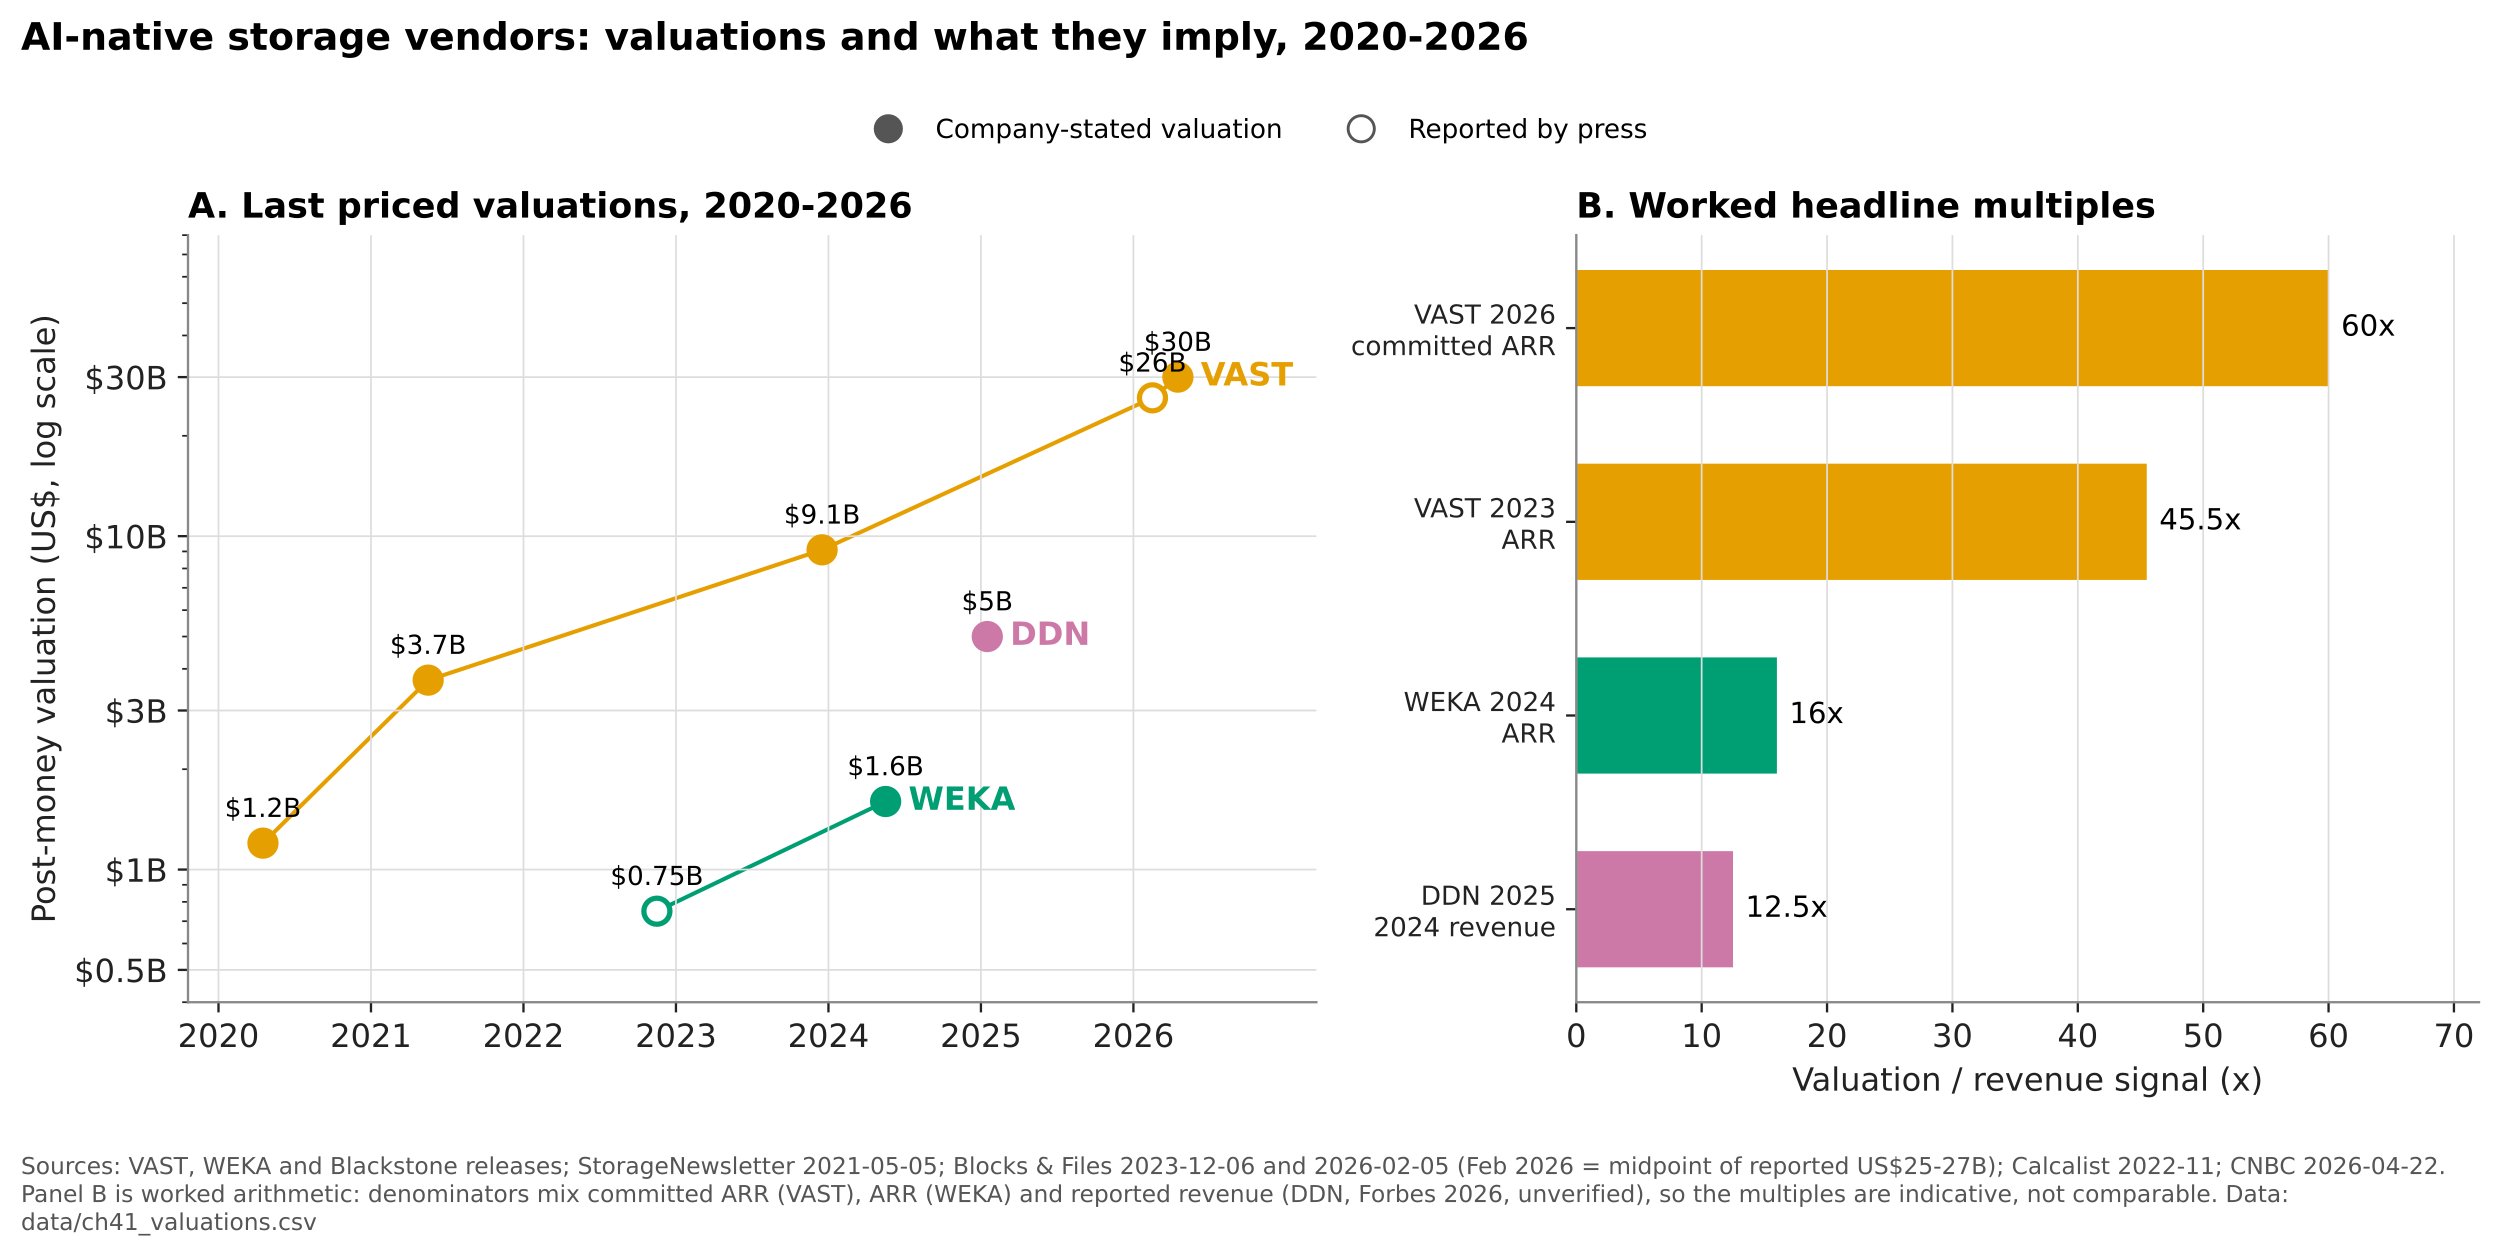
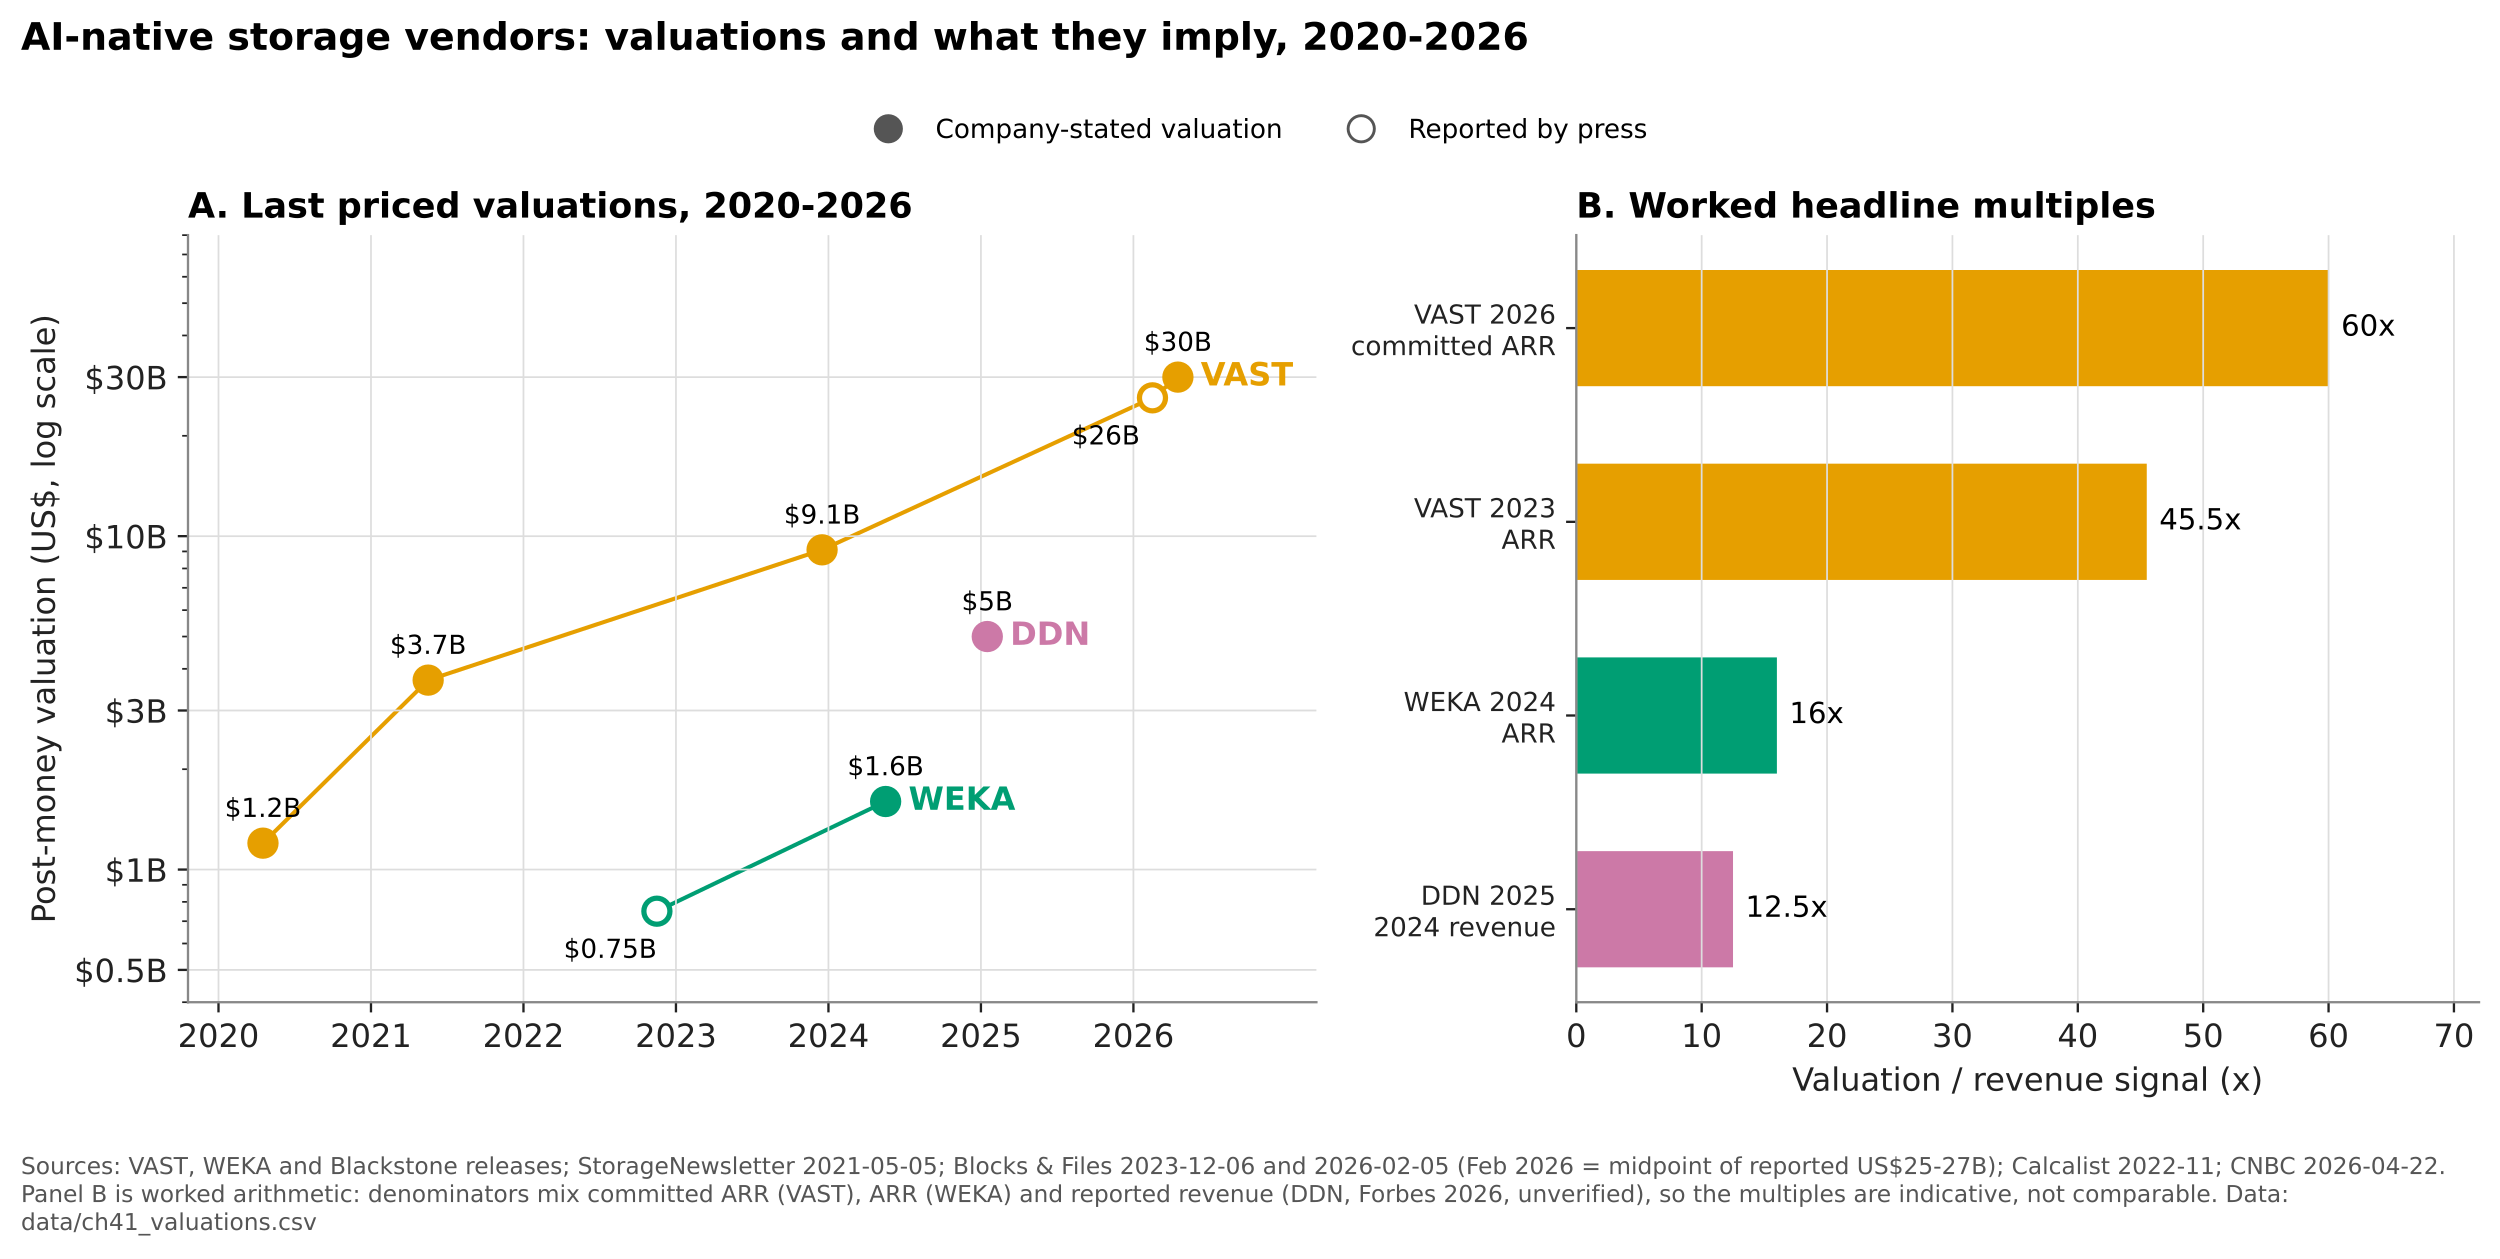
<svg xmlns="http://www.w3.org/2000/svg" xmlns:xlink="http://www.w3.org/1999/xlink" width="857.88pt" height="432.007pt" viewBox="0 0 857.88 432.007" version="1.1">
  <defs>
    <style type="text/css">*{stroke-linejoin: round; stroke-linecap: butt}</style>
  </defs>
  <g id="figure_1">
    <g id="patch_1">
      <path d="M 0 432.007  L 857.88 432.007  L 857.88 0  L 0 0  z " style="fill: #ffffff" />
    </g>
    <g id="axes_1">
      <g id="patch_2">
        <path d="M 64.511 343.912  L 451.726 343.912  L 451.726 80.68  L 64.511 80.68  z " style="fill: #ffffff" />
      </g>
      <g id="line2d_1">
-         <path d="M 90.238 289.33  L 146.925 233.387  L 282.101 188.676  L 395.475 136.519  L 404.196 129.409  " clip-path="url(#p1ec563da58)" style="fill: none; stroke: #e69f00; stroke-width: 1.4; stroke-linecap: square" />
+         <path d="M 90.238 289.33  L 146.925 233.387  L 282.101 188.676  L 395.475 136.519  L 404.196 129.409  " clip-path="url(#p05dd1fbbb8)" style="fill: none; stroke: #e69f00; stroke-width: 1.4; stroke-linecap: square" />
      </g>
      <g id="line2d_2">
-         <path d="M 225.414 312.681  L 303.904 275.037  " clip-path="url(#p1ec563da58)" style="fill: none; stroke: #009e73; stroke-width: 1.4; stroke-linecap: square" />
+         <path d="M 225.414 312.681  L 303.904 275.037  " clip-path="url(#p05dd1fbbb8)" style="fill: none; stroke: #009e73; stroke-width: 1.4; stroke-linecap: square" />
      </g>
      <g id="line2d_3">
-         <path d="M 338.788 218.428  " clip-path="url(#p1ec563da58)" style="fill: none; stroke: #cc79a7; stroke-width: 1.4; stroke-linecap: square" />
+         <path d="M 338.788 218.428  " clip-path="url(#p05dd1fbbb8)" style="fill: none; stroke: #cc79a7; stroke-width: 1.4; stroke-linecap: square" />
      </g>
      <g id="matplotlib.axis_1">
        <g id="xtick_1">
          <g id="line2d_4">
-             <path d="M 74.976 343.912  L 74.976 80.68  " clip-path="url(#p1ec563da58)" style="fill: none; stroke: #dddddd; stroke-width: 0.6; stroke-linecap: square" />
+             <path d="M 74.976 343.912  L 74.976 80.68  " clip-path="url(#p05dd1fbbb8)" style="fill: none; stroke: #dddddd; stroke-width: 0.6; stroke-linecap: square" />
          </g>
          <g id="line2d_5">
            <defs>
-               <path id="mf5082bb2f9" d="M 0 0  L 0 3.5  " style="stroke: #222222; stroke-width: 0.8" />
+               <path id="m2eee03d5a8" d="M 0 0  L 0 3.5  " style="stroke: #222222; stroke-width: 0.8" />
            </defs>
            <g>
-               <use xlink:href="#mf5082bb2f9" x="74.976" y="343.912" style="fill: #222222; stroke: #222222; stroke-width: 0.8" />
+               <use xlink:href="#m2eee03d5a8" x="74.976" y="343.912" style="fill: #222222; stroke: #222222; stroke-width: 0.8" />
            </g>
          </g>
          <g id="text_1">
            <text style="font-size: 11px; font-family: 'DejaVu Sans'; text-anchor: middle; fill: #222222" x="74.976" y="359.269" transform="rotate(-0 74.97625 359.2689)">2020</text>
          </g>
        </g>
        <g id="xtick_2">
          <g id="line2d_6">
-             <path d="M 127.303 343.912  L 127.303 80.68  " clip-path="url(#p1ec563da58)" style="fill: none; stroke: #dddddd; stroke-width: 0.6; stroke-linecap: square" />
+             <path d="M 127.303 343.912  L 127.303 80.68  " clip-path="url(#p05dd1fbbb8)" style="fill: none; stroke: #dddddd; stroke-width: 0.6; stroke-linecap: square" />
          </g>
          <g id="line2d_7">
            <g>
-               <use xlink:href="#mf5082bb2f9" x="127.303" y="343.912" style="fill: #222222; stroke: #222222; stroke-width: 0.8" />
+               <use xlink:href="#m2eee03d5a8" x="127.303" y="343.912" style="fill: #222222; stroke: #222222; stroke-width: 0.8" />
            </g>
          </g>
          <g id="text_2">
            <text style="font-size: 11px; font-family: 'DejaVu Sans'; text-anchor: middle; fill: #222222" x="127.303" y="359.269" transform="rotate(-0 127.3026 359.2689)">2021</text>
          </g>
        </g>
        <g id="xtick_3">
          <g id="line2d_8">
-             <path d="M 179.629 343.912  L 179.629 80.68  " clip-path="url(#p1ec563da58)" style="fill: none; stroke: #dddddd; stroke-width: 0.6; stroke-linecap: square" />
+             <path d="M 179.629 343.912  L 179.629 80.68  " clip-path="url(#p05dd1fbbb8)" style="fill: none; stroke: #dddddd; stroke-width: 0.6; stroke-linecap: square" />
          </g>
          <g id="line2d_9">
            <g>
-               <use xlink:href="#mf5082bb2f9" x="179.629" y="343.912" style="fill: #222222; stroke: #222222; stroke-width: 0.8" />
+               <use xlink:href="#m2eee03d5a8" x="179.629" y="343.912" style="fill: #222222; stroke: #222222; stroke-width: 0.8" />
            </g>
          </g>
          <g id="text_3">
            <text style="font-size: 11px; font-family: 'DejaVu Sans'; text-anchor: middle; fill: #222222" x="179.629" y="359.269" transform="rotate(-0 179.6289 359.2689)">2022</text>
          </g>
        </g>
        <g id="xtick_4">
          <g id="line2d_10">
-             <path d="M 231.955 343.912  L 231.955 80.68  " clip-path="url(#p1ec563da58)" style="fill: none; stroke: #dddddd; stroke-width: 0.6; stroke-linecap: square" />
+             <path d="M 231.955 343.912  L 231.955 80.68  " clip-path="url(#p05dd1fbbb8)" style="fill: none; stroke: #dddddd; stroke-width: 0.6; stroke-linecap: square" />
          </g>
          <g id="line2d_11">
            <g>
-               <use xlink:href="#mf5082bb2f9" x="231.955" y="343.912" style="fill: #222222; stroke: #222222; stroke-width: 0.8" />
+               <use xlink:href="#m2eee03d5a8" x="231.955" y="343.912" style="fill: #222222; stroke: #222222; stroke-width: 0.8" />
            </g>
          </g>
          <g id="text_4">
            <text style="font-size: 11px; font-family: 'DejaVu Sans'; text-anchor: middle; fill: #222222" x="231.955" y="359.269" transform="rotate(-0 231.9552 359.2689)">2023</text>
          </g>
        </g>
        <g id="xtick_5">
          <g id="line2d_12">
-             <path d="M 284.282 343.912  L 284.282 80.68  " clip-path="url(#p1ec563da58)" style="fill: none; stroke: #dddddd; stroke-width: 0.6; stroke-linecap: square" />
+             <path d="M 284.282 343.912  L 284.282 80.68  " clip-path="url(#p05dd1fbbb8)" style="fill: none; stroke: #dddddd; stroke-width: 0.6; stroke-linecap: square" />
          </g>
          <g id="line2d_13">
            <g>
-               <use xlink:href="#mf5082bb2f9" x="284.282" y="343.912" style="fill: #222222; stroke: #222222; stroke-width: 0.8" />
+               <use xlink:href="#m2eee03d5a8" x="284.282" y="343.912" style="fill: #222222; stroke: #222222; stroke-width: 0.8" />
            </g>
          </g>
          <g id="text_5">
            <text style="font-size: 11px; font-family: 'DejaVu Sans'; text-anchor: middle; fill: #222222" x="284.282" y="359.269" transform="rotate(-0 284.2816 359.2689)">2024</text>
          </g>
        </g>
        <g id="xtick_6">
          <g id="line2d_14">
-             <path d="M 336.608 343.912  L 336.608 80.68  " clip-path="url(#p1ec563da58)" style="fill: none; stroke: #dddddd; stroke-width: 0.6; stroke-linecap: square" />
+             <path d="M 336.608 343.912  L 336.608 80.68  " clip-path="url(#p05dd1fbbb8)" style="fill: none; stroke: #dddddd; stroke-width: 0.6; stroke-linecap: square" />
          </g>
          <g id="line2d_15">
            <g>
-               <use xlink:href="#mf5082bb2f9" x="336.608" y="343.912" style="fill: #222222; stroke: #222222; stroke-width: 0.8" />
+               <use xlink:href="#m2eee03d5a8" x="336.608" y="343.912" style="fill: #222222; stroke: #222222; stroke-width: 0.8" />
            </g>
          </g>
          <g id="text_6">
            <text style="font-size: 11px; font-family: 'DejaVu Sans'; text-anchor: middle; fill: #222222" x="336.608" y="359.269" transform="rotate(-0 336.6079 359.2689)">2025</text>
          </g>
        </g>
        <g id="xtick_7">
          <g id="line2d_16">
-             <path d="M 388.934 343.912  L 388.934 80.68  " clip-path="url(#p1ec563da58)" style="fill: none; stroke: #dddddd; stroke-width: 0.6; stroke-linecap: square" />
+             <path d="M 388.934 343.912  L 388.934 80.68  " clip-path="url(#p05dd1fbbb8)" style="fill: none; stroke: #dddddd; stroke-width: 0.6; stroke-linecap: square" />
          </g>
          <g id="line2d_17">
            <g>
-               <use xlink:href="#mf5082bb2f9" x="388.934" y="343.912" style="fill: #222222; stroke: #222222; stroke-width: 0.8" />
+               <use xlink:href="#m2eee03d5a8" x="388.934" y="343.912" style="fill: #222222; stroke: #222222; stroke-width: 0.8" />
            </g>
          </g>
          <g id="text_7">
            <text style="font-size: 11px; font-family: 'DejaVu Sans'; text-anchor: middle; fill: #222222" x="388.934" y="359.269" transform="rotate(-0 388.9342 359.2689)">2026</text>
          </g>
        </g>
      </g>
      <g id="matplotlib.axis_2">
        <g id="ytick_1">
          <g id="line2d_18">
-             <path d="M 64.511 332.825  L 451.726 332.825  " clip-path="url(#p1ec563da58)" style="fill: none; stroke: #dddddd; stroke-width: 0.6; stroke-linecap: square" />
+             <path d="M 64.511 332.825  L 451.726 332.825  " clip-path="url(#p05dd1fbbb8)" style="fill: none; stroke: #dddddd; stroke-width: 0.6; stroke-linecap: square" />
          </g>
          <g id="line2d_19">
            <defs>
-               <path id="m15d8cdd416" d="M 0 0  L -3.5 0  " style="stroke: #222222; stroke-width: 0.8" />
+               <path id="maf64ec62dc" d="M 0 0  L -3.5 0  " style="stroke: #222222; stroke-width: 0.8" />
            </defs>
            <g>
-               <use xlink:href="#m15d8cdd416" x="64.511" y="332.825" style="fill: #222222; stroke: #222222; stroke-width: 0.8" />
+               <use xlink:href="#maf64ec62dc" x="64.511" y="332.825" style="fill: #222222; stroke: #222222; stroke-width: 0.8" />
            </g>
          </g>
          <g id="text_8">
            <text style="font-size: 11px; font-family: 'DejaVu Sans'; text-anchor: end; fill: #222222" x="57.511" y="337.004" transform="rotate(-0 57.51099 337.0044)">$0.5B</text>
          </g>
        </g>
        <g id="ytick_2">
          <g id="line2d_20">
-             <path d="M 64.511 298.388  L 451.726 298.388  " clip-path="url(#p1ec563da58)" style="fill: none; stroke: #dddddd; stroke-width: 0.6; stroke-linecap: square" />
+             <path d="M 64.511 298.388  L 451.726 298.388  " clip-path="url(#p05dd1fbbb8)" style="fill: none; stroke: #dddddd; stroke-width: 0.6; stroke-linecap: square" />
          </g>
          <g id="line2d_21">
            <g>
-               <use xlink:href="#m15d8cdd416" x="64.511" y="298.388" style="fill: #222222; stroke: #222222; stroke-width: 0.8" />
+               <use xlink:href="#maf64ec62dc" x="64.511" y="298.388" style="fill: #222222; stroke: #222222; stroke-width: 0.8" />
            </g>
          </g>
          <g id="text_9">
            <text style="font-size: 11px; font-family: 'DejaVu Sans'; text-anchor: end; fill: #222222" x="57.511" y="302.567" transform="rotate(-0 57.51099 302.5674)">$1B</text>
          </g>
        </g>
        <g id="ytick_3">
          <g id="line2d_22">
-             <path d="M 64.511 243.807  L 451.726 243.807  " clip-path="url(#p1ec563da58)" style="fill: none; stroke: #dddddd; stroke-width: 0.6; stroke-linecap: square" />
+             <path d="M 64.511 243.807  L 451.726 243.807  " clip-path="url(#p05dd1fbbb8)" style="fill: none; stroke: #dddddd; stroke-width: 0.6; stroke-linecap: square" />
          </g>
          <g id="line2d_23">
            <g>
-               <use xlink:href="#m15d8cdd416" x="64.511" y="243.807" style="fill: #222222; stroke: #222222; stroke-width: 0.8" />
+               <use xlink:href="#maf64ec62dc" x="64.511" y="243.807" style="fill: #222222; stroke: #222222; stroke-width: 0.8" />
            </g>
          </g>
          <g id="text_10">
            <text style="font-size: 11px; font-family: 'DejaVu Sans'; text-anchor: end; fill: #222222" x="57.511" y="247.986" transform="rotate(-0 57.51099 247.986)">$3B</text>
          </g>
        </g>
        <g id="ytick_4">
          <g id="line2d_24">
-             <path d="M 64.511 183.991  L 451.726 183.991  " clip-path="url(#p1ec563da58)" style="fill: none; stroke: #dddddd; stroke-width: 0.6; stroke-linecap: square" />
+             <path d="M 64.511 183.991  L 451.726 183.991  " clip-path="url(#p05dd1fbbb8)" style="fill: none; stroke: #dddddd; stroke-width: 0.6; stroke-linecap: square" />
          </g>
          <g id="line2d_25">
            <g>
-               <use xlink:href="#m15d8cdd416" x="64.511" y="183.991" style="fill: #222222; stroke: #222222; stroke-width: 0.8" />
+               <use xlink:href="#maf64ec62dc" x="64.511" y="183.991" style="fill: #222222; stroke: #222222; stroke-width: 0.8" />
            </g>
          </g>
          <g id="text_11">
            <text style="font-size: 11px; font-family: 'DejaVu Sans'; text-anchor: end; fill: #222222" x="57.511" y="188.17" transform="rotate(-0 57.51099 188.17)">$10B</text>
          </g>
        </g>
        <g id="ytick_5">
          <g id="line2d_26">
-             <path d="M 64.511 129.409  L 451.726 129.409  " clip-path="url(#p1ec563da58)" style="fill: none; stroke: #dddddd; stroke-width: 0.6; stroke-linecap: square" />
+             <path d="M 64.511 129.409  L 451.726 129.409  " clip-path="url(#p05dd1fbbb8)" style="fill: none; stroke: #dddddd; stroke-width: 0.6; stroke-linecap: square" />
          </g>
          <g id="line2d_27">
            <g>
-               <use xlink:href="#m15d8cdd416" x="64.511" y="129.409" style="fill: #222222; stroke: #222222; stroke-width: 0.8" />
+               <use xlink:href="#maf64ec62dc" x="64.511" y="129.409" style="fill: #222222; stroke: #222222; stroke-width: 0.8" />
            </g>
          </g>
          <g id="text_12">
            <text style="font-size: 11px; font-family: 'DejaVu Sans'; text-anchor: end; fill: #222222" x="57.511" y="133.589" transform="rotate(-0 57.51099 133.5886)">$30B</text>
          </g>
        </g>
        <g id="ytick_6">
          <g id="line2d_28">
            <defs>
-               <path id="md584250f37" d="M 0 0  L -2 0  " style="stroke: #222222; stroke-width: 0.6" />
+               <path id="m8172f979b4" d="M 0 0  L -2 0  " style="stroke: #222222; stroke-width: 0.6" />
            </defs>
            <g>
-               <use xlink:href="#md584250f37" x="64.511" y="343.912" style="fill: #222222; stroke: #222222; stroke-width: 0.6" />
+               <use xlink:href="#m8172f979b4" x="64.511" y="343.912" style="fill: #222222; stroke: #222222; stroke-width: 0.6" />
            </g>
          </g>
        </g>
        <g id="ytick_7">
          <g id="line2d_29">
            <g>
-               <use xlink:href="#md584250f37" x="64.511" y="323.767" style="fill: #222222; stroke: #222222; stroke-width: 0.6" />
+               <use xlink:href="#m8172f979b4" x="64.511" y="323.767" style="fill: #222222; stroke: #222222; stroke-width: 0.6" />
            </g>
          </g>
        </g>
        <g id="ytick_8">
          <g id="line2d_30">
            <g>
-               <use xlink:href="#md584250f37" x="64.511" y="316.109" style="fill: #222222; stroke: #222222; stroke-width: 0.6" />
+               <use xlink:href="#m8172f979b4" x="64.511" y="316.109" style="fill: #222222; stroke: #222222; stroke-width: 0.6" />
            </g>
          </g>
        </g>
        <g id="ytick_9">
          <g id="line2d_31">
            <g>
-               <use xlink:href="#md584250f37" x="64.511" y="309.474" style="fill: #222222; stroke: #222222; stroke-width: 0.6" />
+               <use xlink:href="#m8172f979b4" x="64.511" y="309.474" style="fill: #222222; stroke: #222222; stroke-width: 0.6" />
            </g>
          </g>
        </g>
        <g id="ytick_10">
          <g id="line2d_32">
            <g>
-               <use xlink:href="#md584250f37" x="64.511" y="303.623" style="fill: #222222; stroke: #222222; stroke-width: 0.6" />
+               <use xlink:href="#m8172f979b4" x="64.511" y="303.623" style="fill: #222222; stroke: #222222; stroke-width: 0.6" />
            </g>
          </g>
        </g>
        <g id="ytick_11">
          <g id="line2d_33">
            <g>
-               <use xlink:href="#md584250f37" x="64.511" y="263.951" style="fill: #222222; stroke: #222222; stroke-width: 0.6" />
+               <use xlink:href="#m8172f979b4" x="64.511" y="263.951" style="fill: #222222; stroke: #222222; stroke-width: 0.6" />
            </g>
          </g>
        </g>
        <g id="ytick_12">
          <g id="line2d_34">
            <g>
-               <use xlink:href="#md584250f37" x="64.511" y="229.514" style="fill: #222222; stroke: #222222; stroke-width: 0.6" />
+               <use xlink:href="#m8172f979b4" x="64.511" y="229.514" style="fill: #222222; stroke: #222222; stroke-width: 0.6" />
            </g>
          </g>
        </g>
        <g id="ytick_13">
          <g id="line2d_35">
            <g>
-               <use xlink:href="#md584250f37" x="64.511" y="218.428" style="fill: #222222; stroke: #222222; stroke-width: 0.6" />
+               <use xlink:href="#m8172f979b4" x="64.511" y="218.428" style="fill: #222222; stroke: #222222; stroke-width: 0.6" />
            </g>
          </g>
        </g>
        <g id="ytick_14">
          <g id="line2d_36">
            <g>
-               <use xlink:href="#md584250f37" x="64.511" y="209.37" style="fill: #222222; stroke: #222222; stroke-width: 0.6" />
+               <use xlink:href="#m8172f979b4" x="64.511" y="209.37" style="fill: #222222; stroke: #222222; stroke-width: 0.6" />
            </g>
          </g>
        </g>
        <g id="ytick_15">
          <g id="line2d_37">
            <g>
-               <use xlink:href="#md584250f37" x="64.511" y="201.711" style="fill: #222222; stroke: #222222; stroke-width: 0.6" />
+               <use xlink:href="#m8172f979b4" x="64.511" y="201.711" style="fill: #222222; stroke: #222222; stroke-width: 0.6" />
            </g>
          </g>
        </g>
        <g id="ytick_16">
          <g id="line2d_38">
            <g>
-               <use xlink:href="#md584250f37" x="64.511" y="195.077" style="fill: #222222; stroke: #222222; stroke-width: 0.6" />
+               <use xlink:href="#m8172f979b4" x="64.511" y="195.077" style="fill: #222222; stroke: #222222; stroke-width: 0.6" />
            </g>
          </g>
        </g>
        <g id="ytick_17">
          <g id="line2d_39">
            <g>
-               <use xlink:href="#md584250f37" x="64.511" y="189.225" style="fill: #222222; stroke: #222222; stroke-width: 0.6" />
+               <use xlink:href="#m8172f979b4" x="64.511" y="189.225" style="fill: #222222; stroke: #222222; stroke-width: 0.6" />
            </g>
          </g>
        </g>
        <g id="ytick_18">
          <g id="line2d_40">
            <g>
-               <use xlink:href="#md584250f37" x="64.511" y="149.554" style="fill: #222222; stroke: #222222; stroke-width: 0.6" />
+               <use xlink:href="#m8172f979b4" x="64.511" y="149.554" style="fill: #222222; stroke: #222222; stroke-width: 0.6" />
            </g>
          </g>
        </g>
        <g id="ytick_19">
          <g id="line2d_41">
            <g>
-               <use xlink:href="#md584250f37" x="64.511" y="115.117" style="fill: #222222; stroke: #222222; stroke-width: 0.6" />
+               <use xlink:href="#m8172f979b4" x="64.511" y="115.117" style="fill: #222222; stroke: #222222; stroke-width: 0.6" />
            </g>
          </g>
        </g>
        <g id="ytick_20">
          <g id="line2d_42">
            <g>
-               <use xlink:href="#md584250f37" x="64.511" y="104.031" style="fill: #222222; stroke: #222222; stroke-width: 0.6" />
+               <use xlink:href="#m8172f979b4" x="64.511" y="104.031" style="fill: #222222; stroke: #222222; stroke-width: 0.6" />
            </g>
          </g>
        </g>
        <g id="ytick_21">
          <g id="line2d_43">
            <g>
-               <use xlink:href="#md584250f37" x="64.511" y="94.972" style="fill: #222222; stroke: #222222; stroke-width: 0.6" />
+               <use xlink:href="#m8172f979b4" x="64.511" y="94.972" style="fill: #222222; stroke: #222222; stroke-width: 0.6" />
            </g>
          </g>
        </g>
        <g id="ytick_22">
          <g id="line2d_44">
            <g>
-               <use xlink:href="#md584250f37" x="64.511" y="87.314" style="fill: #222222; stroke: #222222; stroke-width: 0.6" />
+               <use xlink:href="#m8172f979b4" x="64.511" y="87.314" style="fill: #222222; stroke: #222222; stroke-width: 0.6" />
            </g>
          </g>
        </g>
        <g id="ytick_23">
          <g id="line2d_45">
            <g>
-               <use xlink:href="#md584250f37" x="64.511" y="80.68" style="fill: #222222; stroke: #222222; stroke-width: 0.6" />
+               <use xlink:href="#m8172f979b4" x="64.511" y="80.68" style="fill: #222222; stroke: #222222; stroke-width: 0.6" />
            </g>
          </g>
        </g>
        <g id="text_13">
          <text style="font-size: 11px; font-family: 'DejaVu Sans'; text-anchor: middle; fill: #222222" x="18.829" y="212.296" transform="rotate(-90 18.82919 212.2956)">Post-money valuation (US$, log scale)</text>
        </g>
      </g>
      <g id="PathCollection_1">
        <defs>
-           <path id="mc9683a34a4" d="M 0 4.472  C 1.186 4.472 2.324 4.001 3.162 3.162  C 4.001 2.324 4.472 1.186 4.472 0  C 4.472 -1.186 4.001 -2.324 3.162 -3.162  C 2.324 -4.001 1.186 -4.472 0 -4.472  C -1.186 -4.472 -2.324 -4.001 -3.162 -3.162  C -4.001 -2.324 -4.472 -1.186 -4.472 0  C -4.472 1.186 -4.001 2.324 -3.162 3.162  C -2.324 4.001 -1.186 4.472 0 4.472  z " style="stroke: #e69f00; stroke-width: 1.8" />
+           <path id="m7a857a84d1" d="M 0 4.472  C 1.186 4.472 2.324 4.001 3.162 3.162  C 4.001 2.324 4.472 1.186 4.472 0  C 4.472 -1.186 4.001 -2.324 3.162 -3.162  C 2.324 -4.001 1.186 -4.472 0 -4.472  C -1.186 -4.472 -2.324 -4.001 -3.162 -3.162  C -4.001 -2.324 -4.472 -1.186 -4.472 0  C -4.472 1.186 -4.001 2.324 -3.162 3.162  C -2.324 4.001 -1.186 4.472 0 4.472  z " style="stroke: #e69f00; stroke-width: 1.8" />
        </defs>
-         <g clip-path="url(#p1ec563da58)">
-           <use xlink:href="#mc9683a34a4" x="90.238" y="289.33" style="fill: #e69f00; stroke: #e69f00; stroke-width: 1.8" />
+         <g clip-path="url(#p05dd1fbbb8)">
+           <use xlink:href="#m7a857a84d1" x="90.238" y="289.33" style="fill: #e69f00; stroke: #e69f00; stroke-width: 1.8" />
        </g>
      </g>
      <g id="PathCollection_2">
-         <g clip-path="url(#p1ec563da58)">
-           <use xlink:href="#mc9683a34a4" x="146.925" y="233.387" style="fill: #e69f00; stroke: #e69f00; stroke-width: 1.8" />
+         <g clip-path="url(#p05dd1fbbb8)">
+           <use xlink:href="#m7a857a84d1" x="146.925" y="233.387" style="fill: #e69f00; stroke: #e69f00; stroke-width: 1.8" />
        </g>
      </g>
      <g id="PathCollection_3">
-         <g clip-path="url(#p1ec563da58)">
-           <use xlink:href="#mc9683a34a4" x="282.101" y="188.676" style="fill: #e69f00; stroke: #e69f00; stroke-width: 1.8" />
+         <g clip-path="url(#p05dd1fbbb8)">
+           <use xlink:href="#m7a857a84d1" x="282.101" y="188.676" style="fill: #e69f00; stroke: #e69f00; stroke-width: 1.8" />
        </g>
      </g>
      <g id="PathCollection_4">
        <defs>
-           <path id="md0e8058daf" d="M 0 4.472  C 1.186 4.472 2.324 4.001 3.162 3.162  C 4.001 2.324 4.472 1.186 4.472 0  C 4.472 -1.186 4.001 -2.324 3.162 -3.162  C 2.324 -4.001 1.186 -4.472 0 -4.472  C -1.186 -4.472 -2.324 -4.001 -3.162 -3.162  C -4.001 -2.324 -4.472 -1.186 -4.472 0  C -4.472 1.186 -4.001 2.324 -3.162 3.162  C -2.324 4.001 -1.186 4.472 0 4.472  z " style="stroke: #e69f00; stroke-width: 1.8" />
+           <path id="m8d9ad4eefc" d="M 0 4.472  C 1.186 4.472 2.324 4.001 3.162 3.162  C 4.001 2.324 4.472 1.186 4.472 0  C 4.472 -1.186 4.001 -2.324 3.162 -3.162  C 2.324 -4.001 1.186 -4.472 0 -4.472  C -1.186 -4.472 -2.324 -4.001 -3.162 -3.162  C -4.001 -2.324 -4.472 -1.186 -4.472 0  C -4.472 1.186 -4.001 2.324 -3.162 3.162  C -2.324 4.001 -1.186 4.472 0 4.472  z " style="stroke: #e69f00; stroke-width: 1.8" />
        </defs>
-         <g clip-path="url(#p1ec563da58)">
-           <use xlink:href="#md0e8058daf" x="395.475" y="136.519" style="fill: #ffffff; stroke: #e69f00; stroke-width: 1.8" />
+         <g clip-path="url(#p05dd1fbbb8)">
+           <use xlink:href="#m8d9ad4eefc" x="395.475" y="136.519" style="fill: #ffffff; stroke: #e69f00; stroke-width: 1.8" />
        </g>
      </g>
      <g id="PathCollection_5">
-         <g clip-path="url(#p1ec563da58)">
-           <use xlink:href="#mc9683a34a4" x="404.196" y="129.409" style="fill: #e69f00; stroke: #e69f00; stroke-width: 1.8" />
+         <g clip-path="url(#p05dd1fbbb8)">
+           <use xlink:href="#m7a857a84d1" x="404.196" y="129.409" style="fill: #e69f00; stroke: #e69f00; stroke-width: 1.8" />
        </g>
      </g>
      <g id="PathCollection_6">
        <defs>
-           <path id="mffc3714d3f" d="M 0 4.472  C 1.186 4.472 2.324 4.001 3.162 3.162  C 4.001 2.324 4.472 1.186 4.472 0  C 4.472 -1.186 4.001 -2.324 3.162 -3.162  C 2.324 -4.001 1.186 -4.472 0 -4.472  C -1.186 -4.472 -2.324 -4.001 -3.162 -3.162  C -4.001 -2.324 -4.472 -1.186 -4.472 0  C -4.472 1.186 -4.001 2.324 -3.162 3.162  C -2.324 4.001 -1.186 4.472 0 4.472  z " style="stroke: #009e73; stroke-width: 1.8" />
+           <path id="m73a7f1d2eb" d="M 0 4.472  C 1.186 4.472 2.324 4.001 3.162 3.162  C 4.001 2.324 4.472 1.186 4.472 0  C 4.472 -1.186 4.001 -2.324 3.162 -3.162  C 2.324 -4.001 1.186 -4.472 0 -4.472  C -1.186 -4.472 -2.324 -4.001 -3.162 -3.162  C -4.001 -2.324 -4.472 -1.186 -4.472 0  C -4.472 1.186 -4.001 2.324 -3.162 3.162  C -2.324 4.001 -1.186 4.472 0 4.472  z " style="stroke: #009e73; stroke-width: 1.8" />
        </defs>
-         <g clip-path="url(#p1ec563da58)">
-           <use xlink:href="#mffc3714d3f" x="225.414" y="312.681" style="fill: #ffffff; stroke: #009e73; stroke-width: 1.8" />
+         <g clip-path="url(#p05dd1fbbb8)">
+           <use xlink:href="#m73a7f1d2eb" x="225.414" y="312.681" style="fill: #ffffff; stroke: #009e73; stroke-width: 1.8" />
        </g>
      </g>
      <g id="PathCollection_7">
        <defs>
-           <path id="m4e5ba7bd80" d="M 0 4.472  C 1.186 4.472 2.324 4.001 3.162 3.162  C 4.001 2.324 4.472 1.186 4.472 0  C 4.472 -1.186 4.001 -2.324 3.162 -3.162  C 2.324 -4.001 1.186 -4.472 0 -4.472  C -1.186 -4.472 -2.324 -4.001 -3.162 -3.162  C -4.001 -2.324 -4.472 -1.186 -4.472 0  C -4.472 1.186 -4.001 2.324 -3.162 3.162  C -2.324 4.001 -1.186 4.472 0 4.472  z " style="stroke: #009e73; stroke-width: 1.8" />
+           <path id="m9daf280529" d="M 0 4.472  C 1.186 4.472 2.324 4.001 3.162 3.162  C 4.001 2.324 4.472 1.186 4.472 0  C 4.472 -1.186 4.001 -2.324 3.162 -3.162  C 2.324 -4.001 1.186 -4.472 0 -4.472  C -1.186 -4.472 -2.324 -4.001 -3.162 -3.162  C -4.001 -2.324 -4.472 -1.186 -4.472 0  C -4.472 1.186 -4.001 2.324 -3.162 3.162  C -2.324 4.001 -1.186 4.472 0 4.472  z " style="stroke: #009e73; stroke-width: 1.8" />
        </defs>
-         <g clip-path="url(#p1ec563da58)">
-           <use xlink:href="#m4e5ba7bd80" x="303.904" y="275.037" style="fill: #009e73; stroke: #009e73; stroke-width: 1.8" />
+         <g clip-path="url(#p05dd1fbbb8)">
+           <use xlink:href="#m9daf280529" x="303.904" y="275.037" style="fill: #009e73; stroke: #009e73; stroke-width: 1.8" />
        </g>
      </g>
      <g id="PathCollection_8">
        <defs>
-           <path id="m2d1429a72b" d="M 0 4.472  C 1.186 4.472 2.324 4.001 3.162 3.162  C 4.001 2.324 4.472 1.186 4.472 0  C 4.472 -1.186 4.001 -2.324 3.162 -3.162  C 2.324 -4.001 1.186 -4.472 0 -4.472  C -1.186 -4.472 -2.324 -4.001 -3.162 -3.162  C -4.001 -2.324 -4.472 -1.186 -4.472 0  C -4.472 1.186 -4.001 2.324 -3.162 3.162  C -2.324 4.001 -1.186 4.472 0 4.472  z " style="stroke: #cc79a7; stroke-width: 1.8" />
+           <path id="m9a57029ead" d="M 0 4.472  C 1.186 4.472 2.324 4.001 3.162 3.162  C 4.001 2.324 4.472 1.186 4.472 0  C 4.472 -1.186 4.001 -2.324 3.162 -3.162  C 2.324 -4.001 1.186 -4.472 0 -4.472  C -1.186 -4.472 -2.324 -4.001 -3.162 -3.162  C -4.001 -2.324 -4.472 -1.186 -4.472 0  C -4.472 1.186 -4.001 2.324 -3.162 3.162  C -2.324 4.001 -1.186 4.472 0 4.472  z " style="stroke: #cc79a7; stroke-width: 1.8" />
        </defs>
-         <g clip-path="url(#p1ec563da58)">
-           <use xlink:href="#m2d1429a72b" x="338.788" y="218.428" style="fill: #cc79a7; stroke: #cc79a7; stroke-width: 1.8" />
+         <g clip-path="url(#p05dd1fbbb8)">
+           <use xlink:href="#m9a57029ead" x="338.788" y="218.428" style="fill: #cc79a7; stroke: #cc79a7; stroke-width: 1.8" />
        </g>
      </g>
      <g id="patch_3">
        <path d="M 64.511 343.912  L 64.511 80.68  " style="fill: none; stroke: #888888; stroke-width: 0.8; stroke-linejoin: miter; stroke-linecap: square" />
      </g>
      <g id="patch_4">
        <path d="M 64.511 343.912  L 451.726 343.912  " style="fill: none; stroke: #888888; stroke-width: 0.8; stroke-linejoin: miter; stroke-linecap: square" />
      </g>
      <g id="text_14">
        <text style="font-size: 9px; font-family: 'DejaVu Sans'; text-anchor: middle" x="90.238" y="280.33" transform="rotate(-0 90.2381 280.3301)">$1.2B</text>
      </g>
      <g id="text_15">
        <text style="font-size: 9px; font-family: 'DejaVu Sans'; text-anchor: middle" x="146.925" y="224.387" transform="rotate(-0 146.925 224.3875)">$3.7B</text>
      </g>
      <g id="text_16">
        <text style="font-size: 9px; font-family: 'DejaVu Sans'; text-anchor: middle" x="282.101" y="179.676" transform="rotate(-0 282.1013 179.6764)">$9.1B</text>
      </g>
      <g id="text_17">
-         <text style="font-size: 9px; font-family: 'DejaVu Sans'; text-anchor: middle" x="395.475" y="127.519" transform="rotate(-0 395.475 127.519)">$26B</text>
+         <text style="font-size: 9px; font-family: 'DejaVu Sans'; text-anchor: middle" x="379.475" y="152.519" transform="rotate(-0 379.475 152.519)">$26B</text>
      </g>
      <g id="text_18">
        <text style="font-size: 9px; font-family: 'DejaVu Sans'; text-anchor: middle" x="404.196" y="120.409" transform="rotate(-0 404.1961 120.4095)">$30B</text>
      </g>
      <g id="text_19">
        <text style="font-weight: 700; font-size: 11px; font-family: 'DejaVu Sans'; text-anchor: start; fill: #e69f00" x="412.045" y="132.267" transform="rotate(-0 412.045 132.2669)">VAST</text>
      </g>
      <g id="text_20">
-         <text style="font-size: 9px; font-family: 'DejaVu Sans'; text-anchor: middle" x="225.414" y="303.681" transform="rotate(-0 225.4145 303.6809)">$0.75B</text>
+         <text style="font-size: 9px; font-family: 'DejaVu Sans'; text-anchor: middle" x="209.414" y="328.681" transform="rotate(-0 209.4145 328.6809)">$0.75B</text>
      </g>
      <g id="text_21">
        <text style="font-size: 9px; font-family: 'DejaVu Sans'; text-anchor: middle" x="303.904" y="266.037" transform="rotate(-0 303.904 266.0374)">$1.6B</text>
      </g>
      <g id="text_22">
        <text style="font-weight: 700; font-size: 11px; font-family: 'DejaVu Sans'; text-anchor: start; fill: #009e73" x="311.753" y="277.895" transform="rotate(-0 311.7529 277.8949)">WEKA</text>
      </g>
      <g id="text_23">
        <text style="font-size: 9px; font-family: 'DejaVu Sans'; text-anchor: middle" x="338.788" y="209.428" transform="rotate(-0 338.7882 209.4279)">$5B</text>
      </g>
      <g id="text_24">
        <text style="font-weight: 700; font-size: 11px; font-family: 'DejaVu Sans'; text-anchor: start; fill: #cc79a7" x="346.637" y="221.285" transform="rotate(-0 346.6371 221.2853)">DDN</text>
      </g>
      <g id="text_25">
        <text style="font-weight: 700; font-size: 12px; font-family: 'DejaVu Sans'; text-anchor: start" x="64.511" y="74.68" transform="rotate(-0 64.51099 74.67978)">A. Last priced valuations, 2020-2026</text>
      </g>
    </g>
    <g id="axes_2">
      <g id="patch_5">
        <path d="M 540.908 343.912  L 850.68 343.912  L 850.68 80.68  L 540.908 80.68  z " style="fill: #ffffff" />
      </g>
      <g id="patch_6">
-         <path d="M 540.908 132.528  L 799.051 132.528  L 799.051 92.645  L 540.908 92.645  z " clip-path="url(#peff6f5f4cf)" style="fill: #e69f00" />
+         <path d="M 540.908 132.528  L 799.051 132.528  L 799.051 92.645  L 540.908 92.645  z " clip-path="url(#p598f4e5513)" style="fill: #e69f00" />
      </g>
      <g id="patch_7">
-         <path d="M 540.908 199.001  L 736.667 199.001  L 736.667 159.118  L 540.908 159.118  z " clip-path="url(#peff6f5f4cf)" style="fill: #e69f00" />
+         <path d="M 540.908 199.001  L 736.667 199.001  L 736.667 159.118  L 540.908 159.118  z " clip-path="url(#p598f4e5513)" style="fill: #e69f00" />
      </g>
      <g id="patch_8">
-         <path d="M 540.908 265.474  L 609.746 265.474  L 609.746 225.59  L 540.908 225.59  z " clip-path="url(#peff6f5f4cf)" style="fill: #009e73" />
+         <path d="M 540.908 265.474  L 609.746 265.474  L 609.746 225.59  L 540.908 225.59  z " clip-path="url(#p598f4e5513)" style="fill: #009e73" />
      </g>
      <g id="patch_9">
-         <path d="M 540.908 331.946  L 594.688 331.946  L 594.688 292.063  L 540.908 292.063  z " clip-path="url(#peff6f5f4cf)" style="fill: #cc79a7" />
+         <path d="M 540.908 331.946  L 594.688 331.946  L 594.688 292.063  L 540.908 292.063  z " clip-path="url(#p598f4e5513)" style="fill: #cc79a7" />
      </g>
      <g id="matplotlib.axis_3">
        <g id="xtick_8">
          <g id="line2d_46">
-             <path d="M 540.908 343.912  L 540.908 80.68  " clip-path="url(#peff6f5f4cf)" style="fill: none; stroke: #dddddd; stroke-width: 0.6; stroke-linecap: square" />
+             <path d="M 540.908 343.912  L 540.908 80.68  " clip-path="url(#p598f4e5513)" style="fill: none; stroke: #dddddd; stroke-width: 0.6; stroke-linecap: square" />
          </g>
          <g id="line2d_47">
            <g>
-               <use xlink:href="#mf5082bb2f9" x="540.908" y="343.912" style="fill: #222222; stroke: #222222; stroke-width: 0.8" />
+               <use xlink:href="#m2eee03d5a8" x="540.908" y="343.912" style="fill: #222222; stroke: #222222; stroke-width: 0.8" />
            </g>
          </g>
          <g id="text_26">
            <text style="font-size: 11px; font-family: 'DejaVu Sans'; text-anchor: middle; fill: #222222" x="540.908" y="359.269" transform="rotate(-0 540.9081 359.2689)">0</text>
          </g>
        </g>
        <g id="xtick_9">
          <g id="line2d_48">
-             <path d="M 583.932 343.912  L 583.932 80.68  " clip-path="url(#peff6f5f4cf)" style="fill: none; stroke: #dddddd; stroke-width: 0.6; stroke-linecap: square" />
+             <path d="M 583.932 343.912  L 583.932 80.68  " clip-path="url(#p598f4e5513)" style="fill: none; stroke: #dddddd; stroke-width: 0.6; stroke-linecap: square" />
          </g>
          <g id="line2d_49">
            <g>
-               <use xlink:href="#mf5082bb2f9" x="583.932" y="343.912" style="fill: #222222; stroke: #222222; stroke-width: 0.8" />
+               <use xlink:href="#m2eee03d5a8" x="583.932" y="343.912" style="fill: #222222; stroke: #222222; stroke-width: 0.8" />
            </g>
          </g>
          <g id="text_27">
            <text style="font-size: 11px; font-family: 'DejaVu Sans'; text-anchor: middle; fill: #222222" x="583.932" y="359.269" transform="rotate(-0 583.932 359.2689)">10</text>
          </g>
        </g>
        <g id="xtick_10">
          <g id="line2d_50">
-             <path d="M 626.956 343.912  L 626.956 80.68  " clip-path="url(#peff6f5f4cf)" style="fill: none; stroke: #dddddd; stroke-width: 0.6; stroke-linecap: square" />
+             <path d="M 626.956 343.912  L 626.956 80.68  " clip-path="url(#p598f4e5513)" style="fill: none; stroke: #dddddd; stroke-width: 0.6; stroke-linecap: square" />
          </g>
          <g id="line2d_51">
            <g>
-               <use xlink:href="#mf5082bb2f9" x="626.956" y="343.912" style="fill: #222222; stroke: #222222; stroke-width: 0.8" />
+               <use xlink:href="#m2eee03d5a8" x="626.956" y="343.912" style="fill: #222222; stroke: #222222; stroke-width: 0.8" />
            </g>
          </g>
          <g id="text_28">
            <text style="font-size: 11px; font-family: 'DejaVu Sans'; text-anchor: middle; fill: #222222" x="626.956" y="359.269" transform="rotate(-0 626.9559 359.2689)">20</text>
          </g>
        </g>
        <g id="xtick_11">
          <g id="line2d_52">
-             <path d="M 669.98 343.912  L 669.98 80.68  " clip-path="url(#peff6f5f4cf)" style="fill: none; stroke: #dddddd; stroke-width: 0.6; stroke-linecap: square" />
+             <path d="M 669.98 343.912  L 669.98 80.68  " clip-path="url(#p598f4e5513)" style="fill: none; stroke: #dddddd; stroke-width: 0.6; stroke-linecap: square" />
          </g>
          <g id="line2d_53">
            <g>
-               <use xlink:href="#mf5082bb2f9" x="669.98" y="343.912" style="fill: #222222; stroke: #222222; stroke-width: 0.8" />
+               <use xlink:href="#m2eee03d5a8" x="669.98" y="343.912" style="fill: #222222; stroke: #222222; stroke-width: 0.8" />
            </g>
          </g>
          <g id="text_29">
            <text style="font-size: 11px; font-family: 'DejaVu Sans'; text-anchor: middle; fill: #222222" x="669.98" y="359.269" transform="rotate(-0 669.9797 359.2689)">30</text>
          </g>
        </g>
        <g id="xtick_12">
          <g id="line2d_54">
-             <path d="M 713.004 343.912  L 713.004 80.68  " clip-path="url(#peff6f5f4cf)" style="fill: none; stroke: #dddddd; stroke-width: 0.6; stroke-linecap: square" />
+             <path d="M 713.004 343.912  L 713.004 80.68  " clip-path="url(#p598f4e5513)" style="fill: none; stroke: #dddddd; stroke-width: 0.6; stroke-linecap: square" />
          </g>
          <g id="line2d_55">
            <g>
-               <use xlink:href="#mf5082bb2f9" x="713.004" y="343.912" style="fill: #222222; stroke: #222222; stroke-width: 0.8" />
+               <use xlink:href="#m2eee03d5a8" x="713.004" y="343.912" style="fill: #222222; stroke: #222222; stroke-width: 0.8" />
            </g>
          </g>
          <g id="text_30">
            <text style="font-size: 11px; font-family: 'DejaVu Sans'; text-anchor: middle; fill: #222222" x="713.004" y="359.269" transform="rotate(-0 713.0036 359.2689)">40</text>
          </g>
        </g>
        <g id="xtick_13">
          <g id="line2d_56">
-             <path d="M 756.027 343.912  L 756.027 80.68  " clip-path="url(#peff6f5f4cf)" style="fill: none; stroke: #dddddd; stroke-width: 0.6; stroke-linecap: square" />
+             <path d="M 756.027 343.912  L 756.027 80.68  " clip-path="url(#p598f4e5513)" style="fill: none; stroke: #dddddd; stroke-width: 0.6; stroke-linecap: square" />
          </g>
          <g id="line2d_57">
            <g>
-               <use xlink:href="#mf5082bb2f9" x="756.027" y="343.912" style="fill: #222222; stroke: #222222; stroke-width: 0.8" />
+               <use xlink:href="#m2eee03d5a8" x="756.027" y="343.912" style="fill: #222222; stroke: #222222; stroke-width: 0.8" />
            </g>
          </g>
          <g id="text_31">
            <text style="font-size: 11px; font-family: 'DejaVu Sans'; text-anchor: middle; fill: #222222" x="756.027" y="359.269" transform="rotate(-0 756.0275 359.2689)">50</text>
          </g>
        </g>
        <g id="xtick_14">
          <g id="line2d_58">
-             <path d="M 799.051 343.912  L 799.051 80.68  " clip-path="url(#peff6f5f4cf)" style="fill: none; stroke: #dddddd; stroke-width: 0.6; stroke-linecap: square" />
+             <path d="M 799.051 343.912  L 799.051 80.68  " clip-path="url(#p598f4e5513)" style="fill: none; stroke: #dddddd; stroke-width: 0.6; stroke-linecap: square" />
          </g>
          <g id="line2d_59">
            <g>
-               <use xlink:href="#mf5082bb2f9" x="799.051" y="343.912" style="fill: #222222; stroke: #222222; stroke-width: 0.8" />
+               <use xlink:href="#m2eee03d5a8" x="799.051" y="343.912" style="fill: #222222; stroke: #222222; stroke-width: 0.8" />
            </g>
          </g>
          <g id="text_32">
            <text style="font-size: 11px; font-family: 'DejaVu Sans'; text-anchor: middle; fill: #222222" x="799.051" y="359.269" transform="rotate(-0 799.0514 359.2689)">60</text>
          </g>
        </g>
        <g id="xtick_15">
          <g id="line2d_60">
-             <path d="M 842.075 343.912  L 842.075 80.68  " clip-path="url(#peff6f5f4cf)" style="fill: none; stroke: #dddddd; stroke-width: 0.6; stroke-linecap: square" />
+             <path d="M 842.075 343.912  L 842.075 80.68  " clip-path="url(#p598f4e5513)" style="fill: none; stroke: #dddddd; stroke-width: 0.6; stroke-linecap: square" />
          </g>
          <g id="line2d_61">
            <g>
-               <use xlink:href="#mf5082bb2f9" x="842.075" y="343.912" style="fill: #222222; stroke: #222222; stroke-width: 0.8" />
+               <use xlink:href="#m2eee03d5a8" x="842.075" y="343.912" style="fill: #222222; stroke: #222222; stroke-width: 0.8" />
            </g>
          </g>
          <g id="text_33">
            <text style="font-size: 11px; font-family: 'DejaVu Sans'; text-anchor: middle; fill: #222222" x="842.075" y="359.269" transform="rotate(-0 842.0752 359.2689)">70</text>
          </g>
        </g>
        <g id="text_34">
          <text style="font-size: 11px; font-family: 'DejaVu Sans'; text-anchor: middle; fill: #222222" x="695.794" y="374.27" transform="rotate(-0 695.7941 374.2698)">Valuation / revenue signal (x)</text>
        </g>
      </g>
      <g id="matplotlib.axis_4">
        <g id="ytick_24">
          <g id="line2d_62">
            <g>
-               <use xlink:href="#m15d8cdd416" x="540.908" y="112.587" style="fill: #222222; stroke: #222222; stroke-width: 0.8" />
+               <use xlink:href="#maf64ec62dc" x="540.908" y="112.587" style="fill: #222222; stroke: #222222; stroke-width: 0.8" />
            </g>
          </g>
          <g id="text_35">
            <text style="font-size: 9px; font-family: 'DejaVu Sans'; fill: #222222" transform="translate(485.1942 111.0548)">VAST 2026</text>
            <text style="font-size: 9px; font-family: 'DejaVu Sans'; fill: #222222" transform="translate(463.5872 121.8573)">committed ARR</text>
          </g>
        </g>
        <g id="ytick_25">
          <g id="line2d_63">
            <g>
-               <use xlink:href="#m15d8cdd416" x="540.908" y="179.059" style="fill: #222222; stroke: #222222; stroke-width: 0.8" />
+               <use xlink:href="#maf64ec62dc" x="540.908" y="179.059" style="fill: #222222; stroke: #222222; stroke-width: 0.8" />
            </g>
          </g>
          <g id="text_36">
            <text style="font-size: 9px; font-family: 'DejaVu Sans'; fill: #222222" transform="translate(485.1942 177.5278)">VAST 2023</text>
            <text style="font-size: 9px; font-family: 'DejaVu Sans'; fill: #222222" transform="translate(515.2444 188.3296)">ARR</text>
          </g>
        </g>
        <g id="ytick_26">
          <g id="line2d_64">
            <g>
-               <use xlink:href="#m15d8cdd416" x="540.908" y="245.532" style="fill: #222222; stroke: #222222; stroke-width: 0.8" />
+               <use xlink:href="#maf64ec62dc" x="540.908" y="245.532" style="fill: #222222; stroke: #222222; stroke-width: 0.8" />
            </g>
          </g>
          <g id="text_37">
            <text style="font-size: 9px; font-family: 'DejaVu Sans'; fill: #222222" transform="translate(481.6561 244.0005)">WEKA 2024</text>
            <text style="font-size: 9px; font-family: 'DejaVu Sans'; fill: #222222" transform="translate(515.2444 254.8022)">ARR</text>
          </g>
        </g>
        <g id="ytick_27">
          <g id="line2d_65">
            <g>
-               <use xlink:href="#m15d8cdd416" x="540.908" y="312.005" style="fill: #222222; stroke: #222222; stroke-width: 0.8" />
+               <use xlink:href="#maf64ec62dc" x="540.908" y="312.005" style="fill: #222222; stroke: #222222; stroke-width: 0.8" />
            </g>
          </g>
          <g id="text_38">
            <text style="font-size: 9px; font-family: 'DejaVu Sans'; fill: #222222" transform="translate(487.5497 310.4731)">DDN 2025</text>
            <text style="font-size: 9px; font-family: 'DejaVu Sans'; fill: #222222" transform="translate(471.2934 321.2749)">2024 revenue</text>
          </g>
        </g>
      </g>
      <g id="patch_10">
        <path d="M 540.908 343.912  L 540.908 80.68  " style="fill: none; stroke: #888888; stroke-width: 0.8; stroke-linejoin: miter; stroke-linecap: square" />
      </g>
      <g id="patch_11">
        <path d="M 540.908 343.912  L 850.68 343.912  " style="fill: none; stroke: #888888; stroke-width: 0.8; stroke-linejoin: miter; stroke-linecap: square" />
      </g>
      <g id="text_39">
        <text style="font-size: 10px; font-family: 'DejaVu Sans'; text-anchor: start" x="803.354" y="115.184" transform="rotate(-0 803.3537 115.1843)">60x</text>
      </g>
      <g id="text_40">
        <text style="font-size: 10px; font-family: 'DejaVu Sans'; text-anchor: start" x="740.969" y="181.657" transform="rotate(-0 740.9691 181.657)">45.5x</text>
      </g>
      <g id="text_41">
        <text style="font-size: 10px; font-family: 'DejaVu Sans'; text-anchor: start" x="614.049" y="248.13" transform="rotate(-0 614.0487 248.1296)">16x</text>
      </g>
      <g id="text_42">
        <text style="font-size: 10px; font-family: 'DejaVu Sans'; text-anchor: start" x="598.99" y="314.602" transform="rotate(-0 598.9903 314.6023)">12.5x</text>
      </g>
      <g id="text_43">
        <text style="font-weight: 700; font-size: 12px; font-family: 'DejaVu Sans'; text-anchor: start" x="540.908" y="74.68" transform="rotate(-0 540.9081 74.67978)">B. Worked headline multiples</text>
      </g>
    </g>
    <g id="text_44">
      <text style="font-weight: 700; font-size: 13px; font-family: 'DejaVu Sans'; text-anchor: start" x="7.2" y="17.078" transform="rotate(-0 7.2 17.07797)">AI-native storage vendors: valuations and what they imply, 2020-2026</text>
    </g>
    <g id="text_45">
      <text style="font-size: 8px; font-family: 'DejaVu Sans'; fill: #555555" transform="translate(7.2 402.8795)">Sources: VAST, WEKA and Blackstone releases; StorageNewsletter 2021-05-05; Blocks &amp; Files 2023-12-06 and 2026-02-05 (Feb 2026 = midpoint of reported US$25-27B); Calcalist 2022-11; CNBC 2026-04-22.</text>
      <text style="font-size: 8px; font-family: 'DejaVu Sans'; fill: #555555" transform="translate(7.2 412.4817)">Panel B is worked arithmetic: denominators mix committed ARR (VAST), ARR (WEKA) and reported revenue (DDN, Forbes 2026, unverified), so the multiples are indicative, not comparable. Data:</text>
      <text style="font-size: 8px; font-family: 'DejaVu Sans'; fill: #555555" transform="translate(7.2 422.0839)">data/ch41_valuations.csv</text>
    </g>
    <g id="legend_1">
      <g id="line2d_66">
        <path d="M 295.831 44.189  L 304.831 44.189  L 313.831 44.189  " style="fill: none; stroke: #ffffff; stroke-width: 1.5; stroke-linecap: square" />
        <defs>
-           <path id="m644d41ea05" d="M 0 4.5  C 1.193 4.5 2.338 4.026 3.182 3.182  C 4.026 2.338 4.5 1.193 4.5 0  C 4.5 -1.193 4.026 -2.338 3.182 -3.182  C 2.338 -4.026 1.193 -4.5 0 -4.5  C -1.193 -4.5 -2.338 -4.026 -3.182 -3.182  C -4.026 -2.338 -4.5 -1.193 -4.5 0  C -4.5 1.193 -4.026 2.338 -3.182 3.182  C -2.338 4.026 -1.193 4.5 0 4.5  z " style="stroke: #555555" />
+           <path id="m9a01192349" d="M 0 4.5  C 1.193 4.5 2.338 4.026 3.182 3.182  C 4.026 2.338 4.5 1.193 4.5 0  C 4.5 -1.193 4.026 -2.338 3.182 -3.182  C 2.338 -4.026 1.193 -4.5 0 -4.5  C -1.193 -4.5 -2.338 -4.026 -3.182 -3.182  C -4.026 -2.338 -4.5 -1.193 -4.5 0  C -4.5 1.193 -4.026 2.338 -3.182 3.182  C -2.338 4.026 -1.193 4.5 0 4.5  z " style="stroke: #555555" />
        </defs>
        <g>
-           <use xlink:href="#m644d41ea05" x="304.831" y="44.189" style="fill: #555555; stroke: #555555" />
+           <use xlink:href="#m9a01192349" x="304.831" y="44.189" style="fill: #555555; stroke: #555555" />
        </g>
      </g>
      <g id="text_46">
        <text style="font-size: 9px; font-family: 'DejaVu Sans'; text-anchor: start" x="321.031" y="47.339" transform="rotate(-0 321.0307 47.33859)">Company-stated valuation</text>
      </g>
      <g id="line2d_67">
        <path d="M 458.111 44.189  L 467.111 44.189  L 476.111 44.189  " style="fill: none; stroke: #ffffff; stroke-width: 1.5; stroke-linecap: square" />
        <defs>
-           <path id="m571fb5f2d9" d="M 0 4.5  C 1.193 4.5 2.338 4.026 3.182 3.182  C 4.026 2.338 4.5 1.193 4.5 0  C 4.5 -1.193 4.026 -2.338 3.182 -3.182  C 2.338 -4.026 1.193 -4.5 0 -4.5  C -1.193 -4.5 -2.338 -4.026 -3.182 -3.182  C -4.026 -2.338 -4.5 -1.193 -4.5 0  C -4.5 1.193 -4.026 2.338 -3.182 3.182  C -2.338 4.026 -1.193 4.5 0 4.5  z " style="stroke: #555555" />
+           <path id="me5918c94ce" d="M 0 4.5  C 1.193 4.5 2.338 4.026 3.182 3.182  C 4.026 2.338 4.5 1.193 4.5 0  C 4.5 -1.193 4.026 -2.338 3.182 -3.182  C 2.338 -4.026 1.193 -4.5 0 -4.5  C -1.193 -4.5 -2.338 -4.026 -3.182 -3.182  C -4.026 -2.338 -4.5 -1.193 -4.5 0  C -4.5 1.193 -4.026 2.338 -3.182 3.182  C -2.338 4.026 -1.193 4.5 0 4.5  z " style="stroke: #555555" />
        </defs>
        <g>
-           <use xlink:href="#m571fb5f2d9" x="467.111" y="44.189" style="fill: #ffffff; stroke: #555555" />
+           <use xlink:href="#me5918c94ce" x="467.111" y="44.189" style="fill: #ffffff; stroke: #555555" />
        </g>
      </g>
      <g id="text_47">
        <text style="font-size: 9px; font-family: 'DejaVu Sans'; text-anchor: start" x="483.311" y="47.339" transform="rotate(-0 483.3105 47.33859)">Reported by press</text>
      </g>
    </g>
  </g>
  <defs>
-     <clipPath id="p1ec563da58">
+     <clipPath id="p05dd1fbbb8">
      <rect x="64.511" y="80.68" width="387.215" height="263.232" />
    </clipPath>
-     <clipPath id="peff6f5f4cf">
+     <clipPath id="p598f4e5513">
      <rect x="540.908" y="80.68" width="309.772" height="263.232" />
    </clipPath>
  </defs>
</svg>
